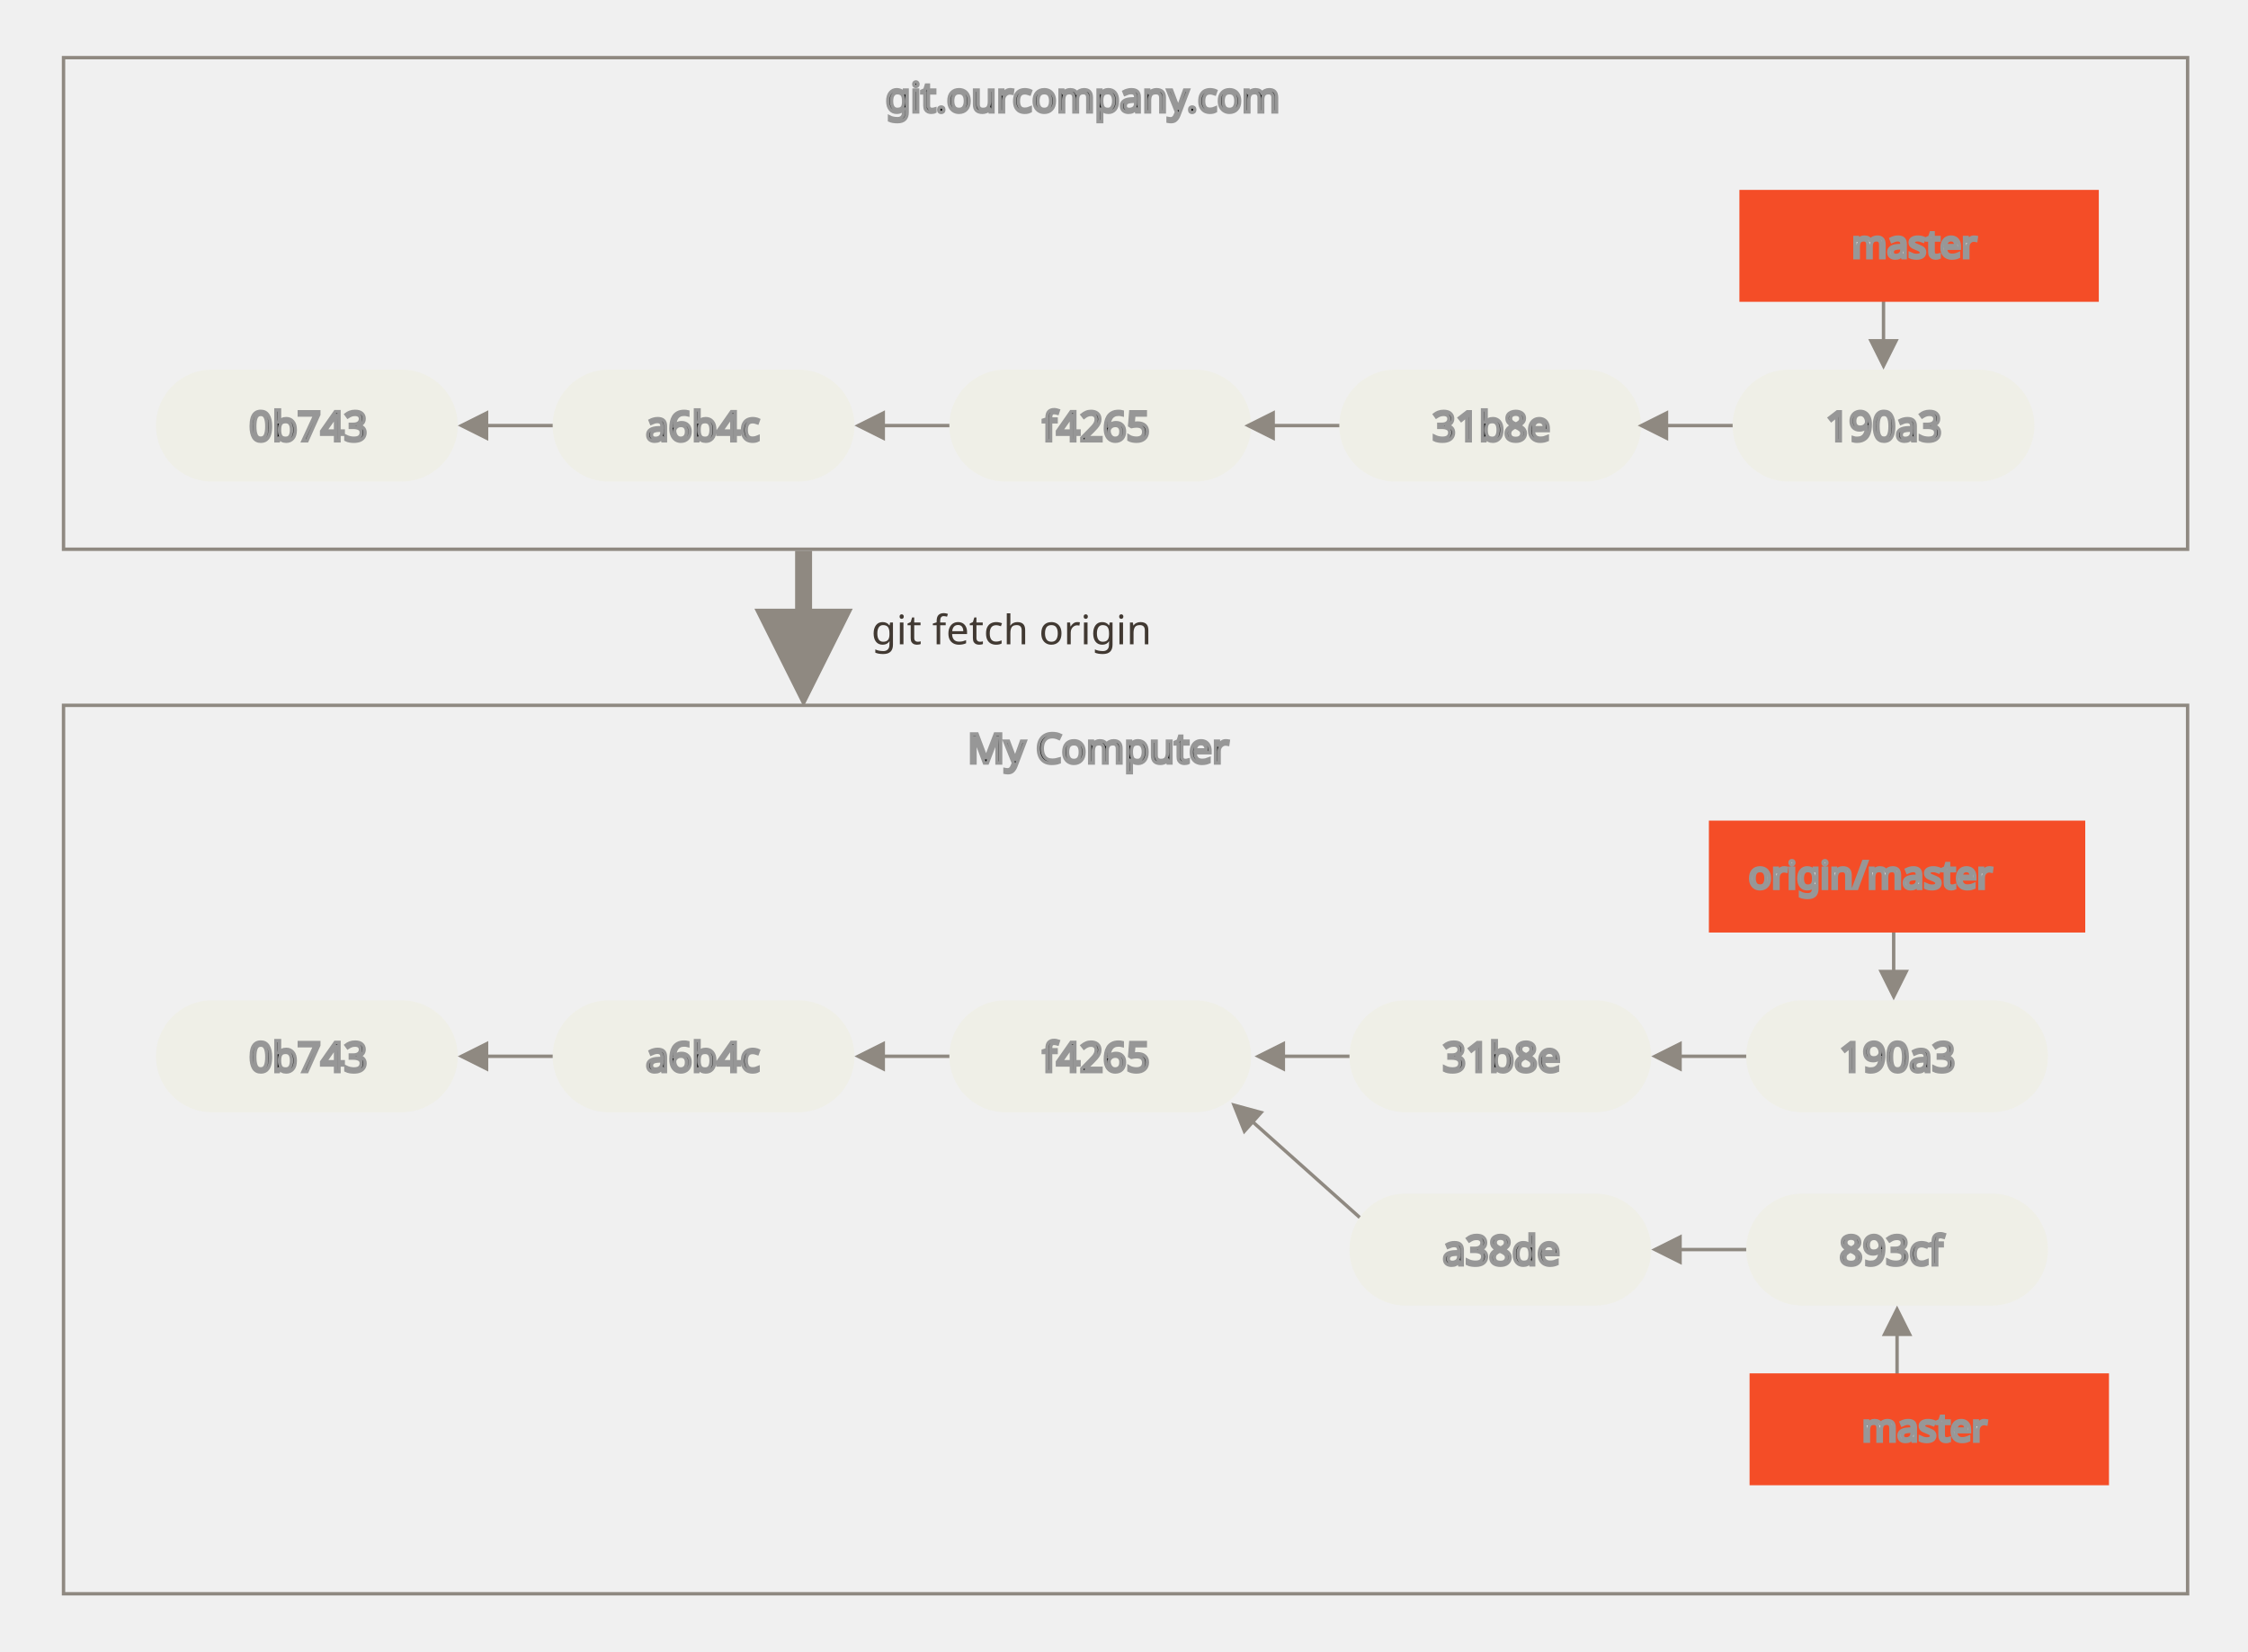
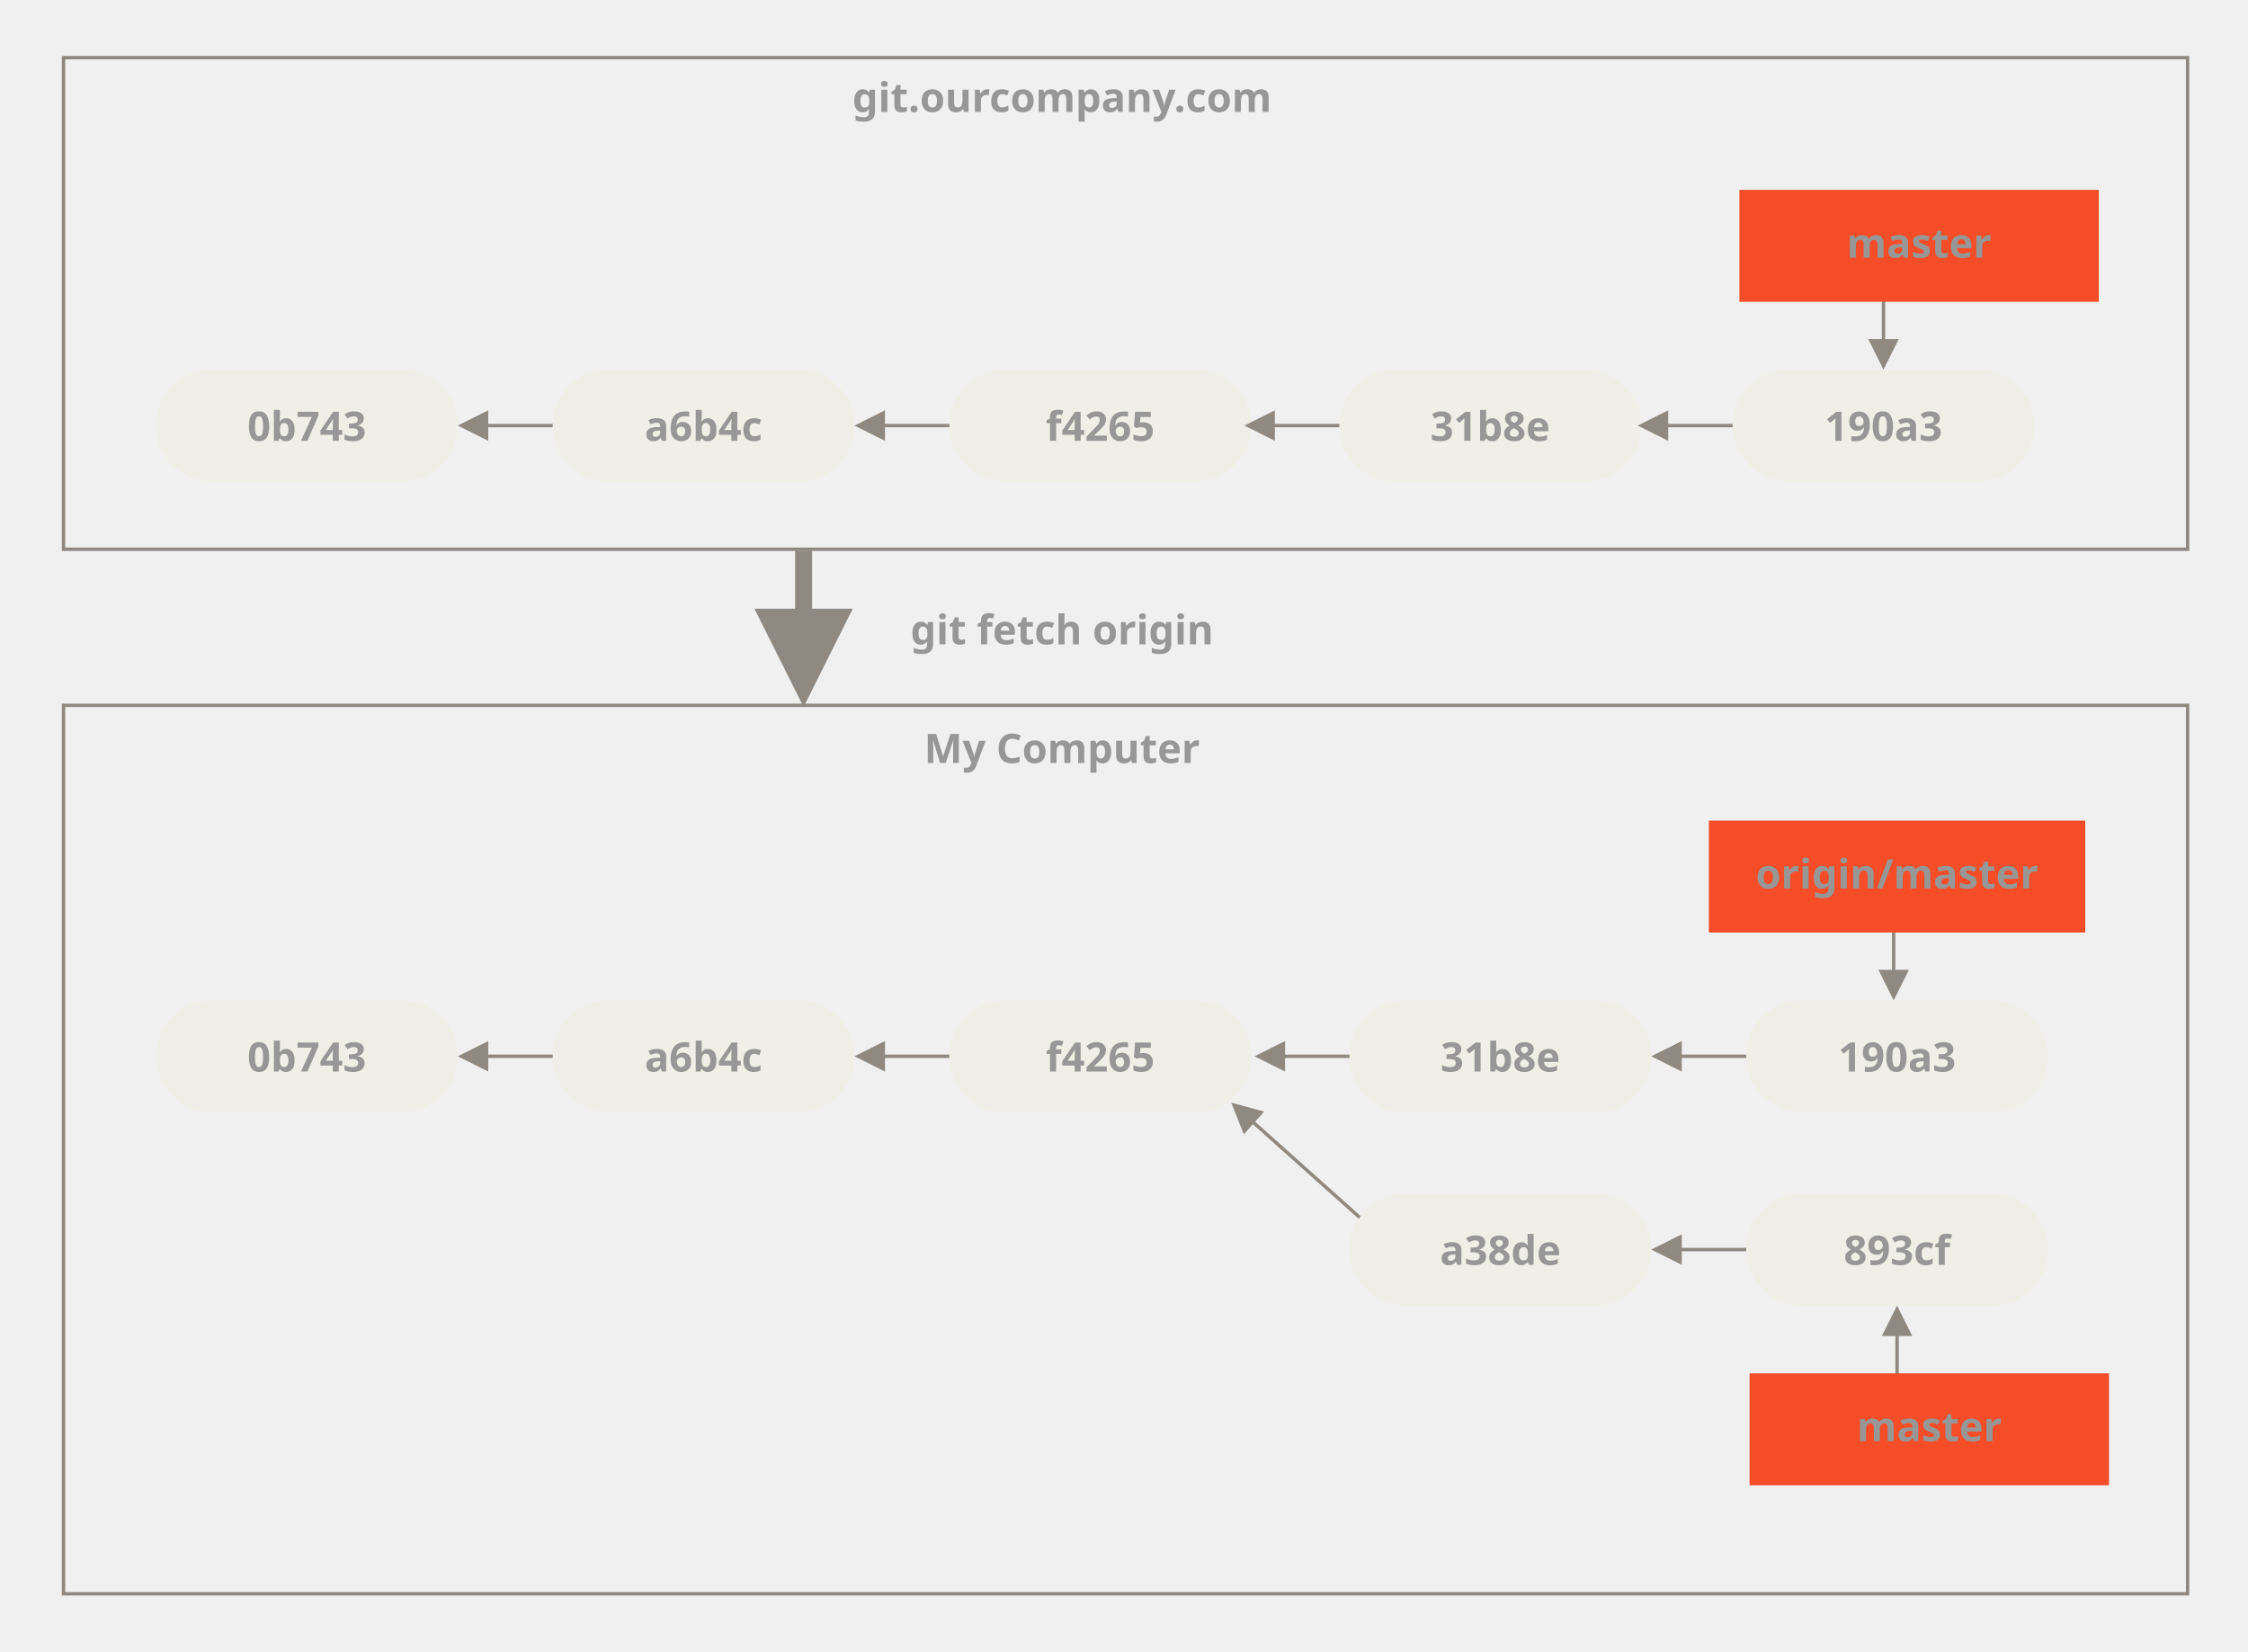
<svg xmlns="http://www.w3.org/2000/svg" width="663px" height="487px" viewBox="0 0 663 487" version="1.1">
  <g id="03---Remote-Branches-3" stroke="none" stroke-width="1" fill="none" fill-rule="evenodd">
    <g id="brown" transform="translate(46, 109)">
      <rect id="Rectangle-1" fill="#EFEFE7" fill-rule="evenodd" x="0" y="0" width="89" height="33" rx="16.5" />
-       <text id="C6" stroke="#979797" stroke-width="1" font-family="RobotoMono-Regular, Roboto Mono" font-size="12" font-weight="normal" fill="#000000">
-         <tspan x="27.497" y="21">0b743</tspan>
+       <text stroke="#979797" stroke-width="0" font-family="Source Code Pro" font-size="12px" font-weight="900" fill="#979797" fill-opacity="1" text-anchor="middle" id="C6">
+         <tspan x="44.5" y="21">0b743</tspan>
      </text>
    </g>
    <path id="Line-7" d="M144,125 L183,125 L183,126 L144,126 L144,130 L135,125.5 L144,121 L144,125 Z" fill="#8F8981" fill-rule="nonzero" />
    <g id="brown" transform="translate(163, 109)">
      <rect id="Rectangle-1" fill="#EFEFE7" fill-rule="evenodd" x="0" y="0" width="89" height="33" rx="16.5" />
-       <text id="C6" stroke="#979797" stroke-width="1" font-family="RobotoMono-Regular, Roboto Mono" font-size="12" font-weight="normal" fill="#000000">
-         <tspan x="27.497" y="21">a6b4c</tspan>
+       <text stroke="#979797" stroke-width="0" font-family="Source Code Pro" font-size="12px" font-weight="900" fill="#979797" fill-opacity="1" text-anchor="middle" id="C6">
+         <tspan x="44.5" y="21">a6b4c</tspan>
      </text>
    </g>
    <path id="Line-8" d="M261,125 L300,125 L300,126 L261,126 L261,130 L252,125.5 L261,121 L261,125 Z" fill="#8F8981" fill-rule="nonzero" />
    <g id="brown" transform="translate(280, 109)">
      <rect id="Rectangle-1" fill="#EFEFE7" fill-rule="evenodd" x="0" y="0" width="89" height="33" rx="16.5" />
-       <text id="C6" stroke="#979797" stroke-width="1" font-family="RobotoMono-Regular, Roboto Mono" font-size="12" font-weight="normal" fill="#000000">
-         <tspan x="27.494" y="21">f4265</tspan>
+       <text stroke="#979797" stroke-width="0" font-family="Source Code Pro" font-size="12px" font-weight="900" fill="#979797" fill-opacity="1" text-anchor="middle" id="C6">
+         <tspan x="44.5" y="21">f4265</tspan>
      </text>
    </g>
    <path id="Line-9" d="M376,125 L415,125 L415,126 L376,126 L376,130 L367,125.5 L376,121 L376,125 Z" fill="#8F8981" fill-rule="nonzero" />
    <g id="brown" transform="translate(395, 109)">
      <rect id="Rectangle-1" fill="#EFEFE7" fill-rule="evenodd" x="0" y="0" width="89" height="33" rx="16.5" />
-       <text id="C6" stroke="#979797" stroke-width="1" font-family="RobotoMono-Regular, Roboto Mono" font-size="12" font-weight="normal" fill="#000000">
-         <tspan x="27.497" y="21">31b8e</tspan>
+       <text stroke="#979797" stroke-width="0" font-family="Source Code Pro" font-size="12px" font-weight="900" fill="#979797" fill-opacity="1" text-anchor="middle" id="C6">
+         <tspan x="44.5" y="21">31b8e</tspan>
      </text>
    </g>
    <path id="Line-10" d="M492,125 L531,125 L531,126 L492,126 L492,130 L483,125.5 L492,121 L492,125 Z" fill="#8F8981" fill-rule="nonzero" />
    <g id="brown" transform="translate(511, 109)">
      <rect id="Rectangle-1" fill="#EFEFE7" fill-rule="evenodd" x="0" y="0" width="89" height="33" rx="16.5" />
-       <text id="C6" stroke="#979797" stroke-width="1" font-family="RobotoMono-Regular, Roboto Mono" font-size="12" font-weight="normal" fill="#000000">
-         <tspan x="27.497" y="21">190a3</tspan>
+       <text stroke="#979797" stroke-width="0" font-family="Source Code Pro" font-size="12px" font-weight="900" fill="#979797" fill-opacity="1" text-anchor="middle" id="C6">
+         <tspan x="44.5" y="21">190a3</tspan>
      </text>
    </g>
    <g id="Line-2-+-ref" transform="translate(513, 56)">
      <path id="Line-2" d="M42,44 L42,20 L43,20 L43,44 L47,44 L42.5,53 L38,44 L42,44 Z" fill="#8F8981" fill-rule="nonzero" />
      <g id="ref">
        <rect id="Rectangle-2" fill="#F44D27" fill-rule="evenodd" x="0" y="0" width="106" height="33" />
-         <text id="master" stroke="#979797" stroke-width="1" font-family="RobotoMono-Regular, Roboto Mono" font-size="11.143" font-weight="normal" fill="#FFFFFF">
-           <tspan x="33.129" y="20">master</tspan>
+         <text stroke="#979797" stroke-width="0" font-family="Source Code Pro" font-size="12px" font-weight="900" fill="#979797" fill-opacity="1" text-anchor="middle" id="master">
+           <tspan x="53" y="20">master</tspan>
        </text>
      </g>
    </g>
    <g id="brown" transform="translate(46, 295)">
      <rect id="Rectangle-1" fill="#EFEFE7" fill-rule="evenodd" x="0" y="0" width="89" height="33" rx="16.5" />
-       <text id="C6" stroke="#979797" stroke-width="1" font-family="RobotoMono-Regular, Roboto Mono" font-size="12" font-weight="normal" fill="#000000">
-         <tspan x="27.497" y="21">0b743</tspan>
+       <text stroke="#979797" stroke-width="0" font-family="Source Code Pro" font-size="12px" font-weight="900" fill="#979797" fill-opacity="1" text-anchor="middle" id="C6">
+         <tspan x="44.5" y="21">0b743</tspan>
      </text>
    </g>
    <path id="Line-5" d="M144,311 L183,311 L183,312 L144,312 L144,316 L135,311.5 L144,307 L144,311 Z" fill="#8F8981" fill-rule="nonzero" />
    <g id="brown" transform="translate(163, 295)">
      <rect id="Rectangle-1" fill="#EFEFE7" fill-rule="evenodd" x="0" y="0" width="89" height="33" rx="16.5" />
-       <text id="C6" stroke="#979797" stroke-width="1" font-family="RobotoMono-Regular, Roboto Mono" font-size="12" font-weight="normal" fill="#000000">
-         <tspan x="27.497" y="21">a6b4c</tspan>
+       <text stroke="#979797" stroke-width="0" font-family="Source Code Pro" font-size="12px" font-weight="900" fill="#979797" fill-opacity="1" text-anchor="middle" id="C6">
+         <tspan x="44.5" y="21">a6b4c</tspan>
      </text>
    </g>
    <g id="Line-4-+-brown-3" transform="translate(252, 295)">
      <path id="Line-4" d="M9,16 L48,16 L48,17 L9,17 L9,21 L0,16.5 L9,12 L9,16 Z" fill="#8F8981" fill-rule="nonzero" />
      <g id="brown" transform="translate(28, 0)">
        <rect id="Rectangle-1" fill="#EFEFE7" fill-rule="evenodd" x="0" y="0" width="89" height="33" rx="16.5" />
-         <text id="C6" stroke="#979797" stroke-width="1" font-family="RobotoMono-Regular, Roboto Mono" font-size="12" font-weight="normal" fill="#000000">
-           <tspan x="27.494" y="21">f4265</tspan>
+         <text stroke="#979797" stroke-width="0" font-family="Source Code Pro" font-size="12px" font-weight="900" fill="#979797" fill-opacity="1" text-anchor="middle" id="C6">
+           <tspan x="44.5" y="21">f4265</tspan>
        </text>
      </g>
    </g>
    <path id="Line-11" d="M379,311 L418,311 L418,312 L379,312 L379,316 L370,311.5 L379,307 L379,311 Z" fill="#8F8981" fill-rule="nonzero" />
    <path id="Line-14" d="M370.171,330.791 L411.206,367.46 L410.54,368.206 L369.505,331.537 L366.84,334.519 L363.127,325.167 L372.837,327.808 L370.171,330.791 Z" fill="#8F8981" fill-rule="nonzero" />
    <g id="brown" transform="translate(398, 295)">
      <rect id="Rectangle-1" fill="#EFEFE7" fill-rule="evenodd" x="0" y="0" width="89" height="33" rx="16.5" />
-       <text id="C6" stroke="#979797" stroke-width="1" font-family="RobotoMono-Regular, Roboto Mono" font-size="12" font-weight="normal" fill="#000000">
-         <tspan x="27.497" y="21">31b8e</tspan>
+       <text stroke="#979797" stroke-width="0" font-family="Source Code Pro" font-size="12px" font-weight="900" fill="#979797" fill-opacity="1" text-anchor="middle" id="C6">
+         <tspan x="44.5" y="21">31b8e</tspan>
      </text>
    </g>
    <path id="Line-12" d="M496,311 L535,311 L535,312 L496,312 L496,316 L487,311.5 L496,307 L496,311 Z" fill="#8F8981" fill-rule="nonzero" />
    <g id="brown" transform="translate(515, 295)">
      <rect id="Rectangle-1" fill="#EFEFE7" fill-rule="evenodd" x="0" y="0" width="89" height="33" rx="16.5" />
-       <text id="C6" stroke="#979797" stroke-width="1" font-family="RobotoMono-Regular, Roboto Mono" font-size="12" font-weight="normal" fill="#000000">
-         <tspan x="27.497" y="21">190a3</tspan>
+       <text stroke="#979797" stroke-width="0" font-family="Source Code Pro" font-size="12px" font-weight="900" fill="#979797" fill-opacity="1" text-anchor="middle" id="C6">
+         <tspan x="44.5" y="21">190a3</tspan>
      </text>
    </g>
    <g id="brown" transform="translate(398, 352)">
      <rect id="Rectangle-1" fill="#EFEFE7" fill-rule="evenodd" x="0" y="0" width="89" height="33" rx="16.5" />
-       <text id="C6" stroke="#979797" stroke-width="1" font-family="RobotoMono-Regular, Roboto Mono" font-size="12" font-weight="normal" fill="#000000">
-         <tspan x="27.497" y="21">a38de</tspan>
+       <text stroke="#979797" stroke-width="0" font-family="Source Code Pro" font-size="12px" font-weight="900" fill="#979797" fill-opacity="1" text-anchor="middle" id="C6">
+         <tspan x="44.5" y="21">a38de</tspan>
      </text>
    </g>
    <path id="Line-13" d="M496,368 L535,368 L535,369 L496,369 L496,373 L487,368.5 L496,364 L496,368 Z" fill="#8F8981" fill-rule="nonzero" />
    <g id="brown" transform="translate(515, 352)">
      <rect id="Rectangle-1" fill="#EFEFE7" fill-rule="evenodd" x="0" y="0" width="89" height="33" rx="16.5" />
-       <text id="C6" stroke="#979797" stroke-width="1" font-family="RobotoMono-Regular, Roboto Mono" font-size="12" font-weight="normal" fill="#000000">
-         <tspan x="27.494" y="21">893cf</tspan>
+       <text stroke="#979797" stroke-width="0" font-family="Source Code Pro" font-size="12px" font-weight="900" fill="#979797" fill-opacity="1" text-anchor="middle" id="C6">
+         <tspan x="44.5" y="21">893cf</tspan>
      </text>
    </g>
    <g id="Line-3-+-ref-2" transform="translate(516, 385)">
      <path id="Line-3" d="M44,9 L44,34 L43,34 L43,9 L39,9 L43.5,0 L48,9 L44,9 Z" fill="#8F8981" fill-rule="nonzero" />
      <g id="ref" transform="translate(0, 20)">
        <rect id="Rectangle-2" fill="#F44D27" fill-rule="evenodd" x="0" y="0" width="106" height="33" />
-         <text id="master" stroke="#979797" stroke-width="1" font-family="RobotoMono-Regular, Roboto Mono" font-size="11.143" font-weight="normal" fill="#FFFFFF">
-           <tspan x="33.129" y="20">master</tspan>
+         <text stroke="#979797" stroke-width="0" font-family="Source Code Pro" font-size="12px" font-weight="900" fill="#979797" fill-opacity="1" text-anchor="middle" id="master">
+           <tspan x="53" y="20">master</tspan>
        </text>
      </g>
    </g>
    <g id="Line-6-+-ref-3" transform="translate(504, 242)">
      <path id="Line-6" d="M54,44 L54,17 L55,17 L55,44 L59,44 L54.5,53 L50,44 L54,44 Z" fill="#8F8981" fill-rule="nonzero" />
      <g id="ref-3">
        <rect id="Rectangle-2" fill="#F44D27" x="0" y="0" width="111" height="33" />
-         <text id="master" stroke="#979797" font-family="RobotoMono-Regular, Roboto Mono" font-size="11.143" font-weight="normal" fill="#FFFFFF">
-           <tspan x="11.713" y="20">origin/master</tspan>
+         <text stroke="#979797" stroke-width="0" font-family="Source Code Pro" font-size="12px" font-weight="900" fill="#979797" fill-opacity="1" text-anchor="middle" id="master">
+           <tspan x="55.5" y="20">origin/master</tspan>
        </text>
      </g>
    </g>
    <rect id="Rectangle-10" stroke="#8F8981" stroke-linecap="square" x="18.735" y="17" width="626.451" height="144.969" />
    <rect id="Rectangle-11" stroke="#8F8981" stroke-linecap="square" x="18.735" y="208" width="626.451" height="262" />
-     <text id="My-Computer" stroke="#979797" font-family="RobotoMono-Regular, Roboto Mono" font-size="12" font-weight="normal" fill="#000000">
-       <tspan x="285.394" y="225">My Computer</tspan>
+     <text stroke="#979797" stroke-width="0" font-family="Source Code Pro" font-size="12px" font-weight="900" fill="#979797" fill-opacity="1" text-anchor="middle" id="My-Computer">
+       <tspan x="313.225" y="225">My Computer</tspan>
    </text>
-     <text id="git.ourcompany.com" stroke="#979797" font-family="RobotoMono-Regular, Roboto Mono" font-size="12" font-weight="normal" fill="#000000">
-       <tspan x="261.189" y="33">git.ourcompany.com</tspan>
+     <text stroke="#979797" stroke-width="0" font-family="Source Code Pro" font-size="12px" font-weight="900" fill="#979797" fill-opacity="1" text-anchor="middle" id="git.ourcompany.com">
+       <tspan x="313.225" y="33">git.ourcompany.com</tspan>
    </text>
    <path id="Line" d="M234.5,179.5 L234.5,162.432 L239.5,162.432 L239.5,179.5 L251.5,179.5 L237,208.5 L222.5,179.5 L234.5,179.5 Z" fill="#8F8981" fill-rule="nonzero" />
-     <text id="git-fetch-origin" font-family="RobotoMono-Regular, Roboto Mono" font-size="12" font-weight="normal" fill="#413932">
-       <tspan x="257" y="190">git fetch origin</tspan>
+     <text stroke="#979797" stroke-width="0" font-family="Source Code Pro" font-size="12px" font-weight="900" fill="#979797" fill-opacity="1" text-anchor="middle" id="git-fetch-origin">
+       <tspan x="313.225" y="190">git fetch origin</tspan>
    </text>
  </g>
</svg>
